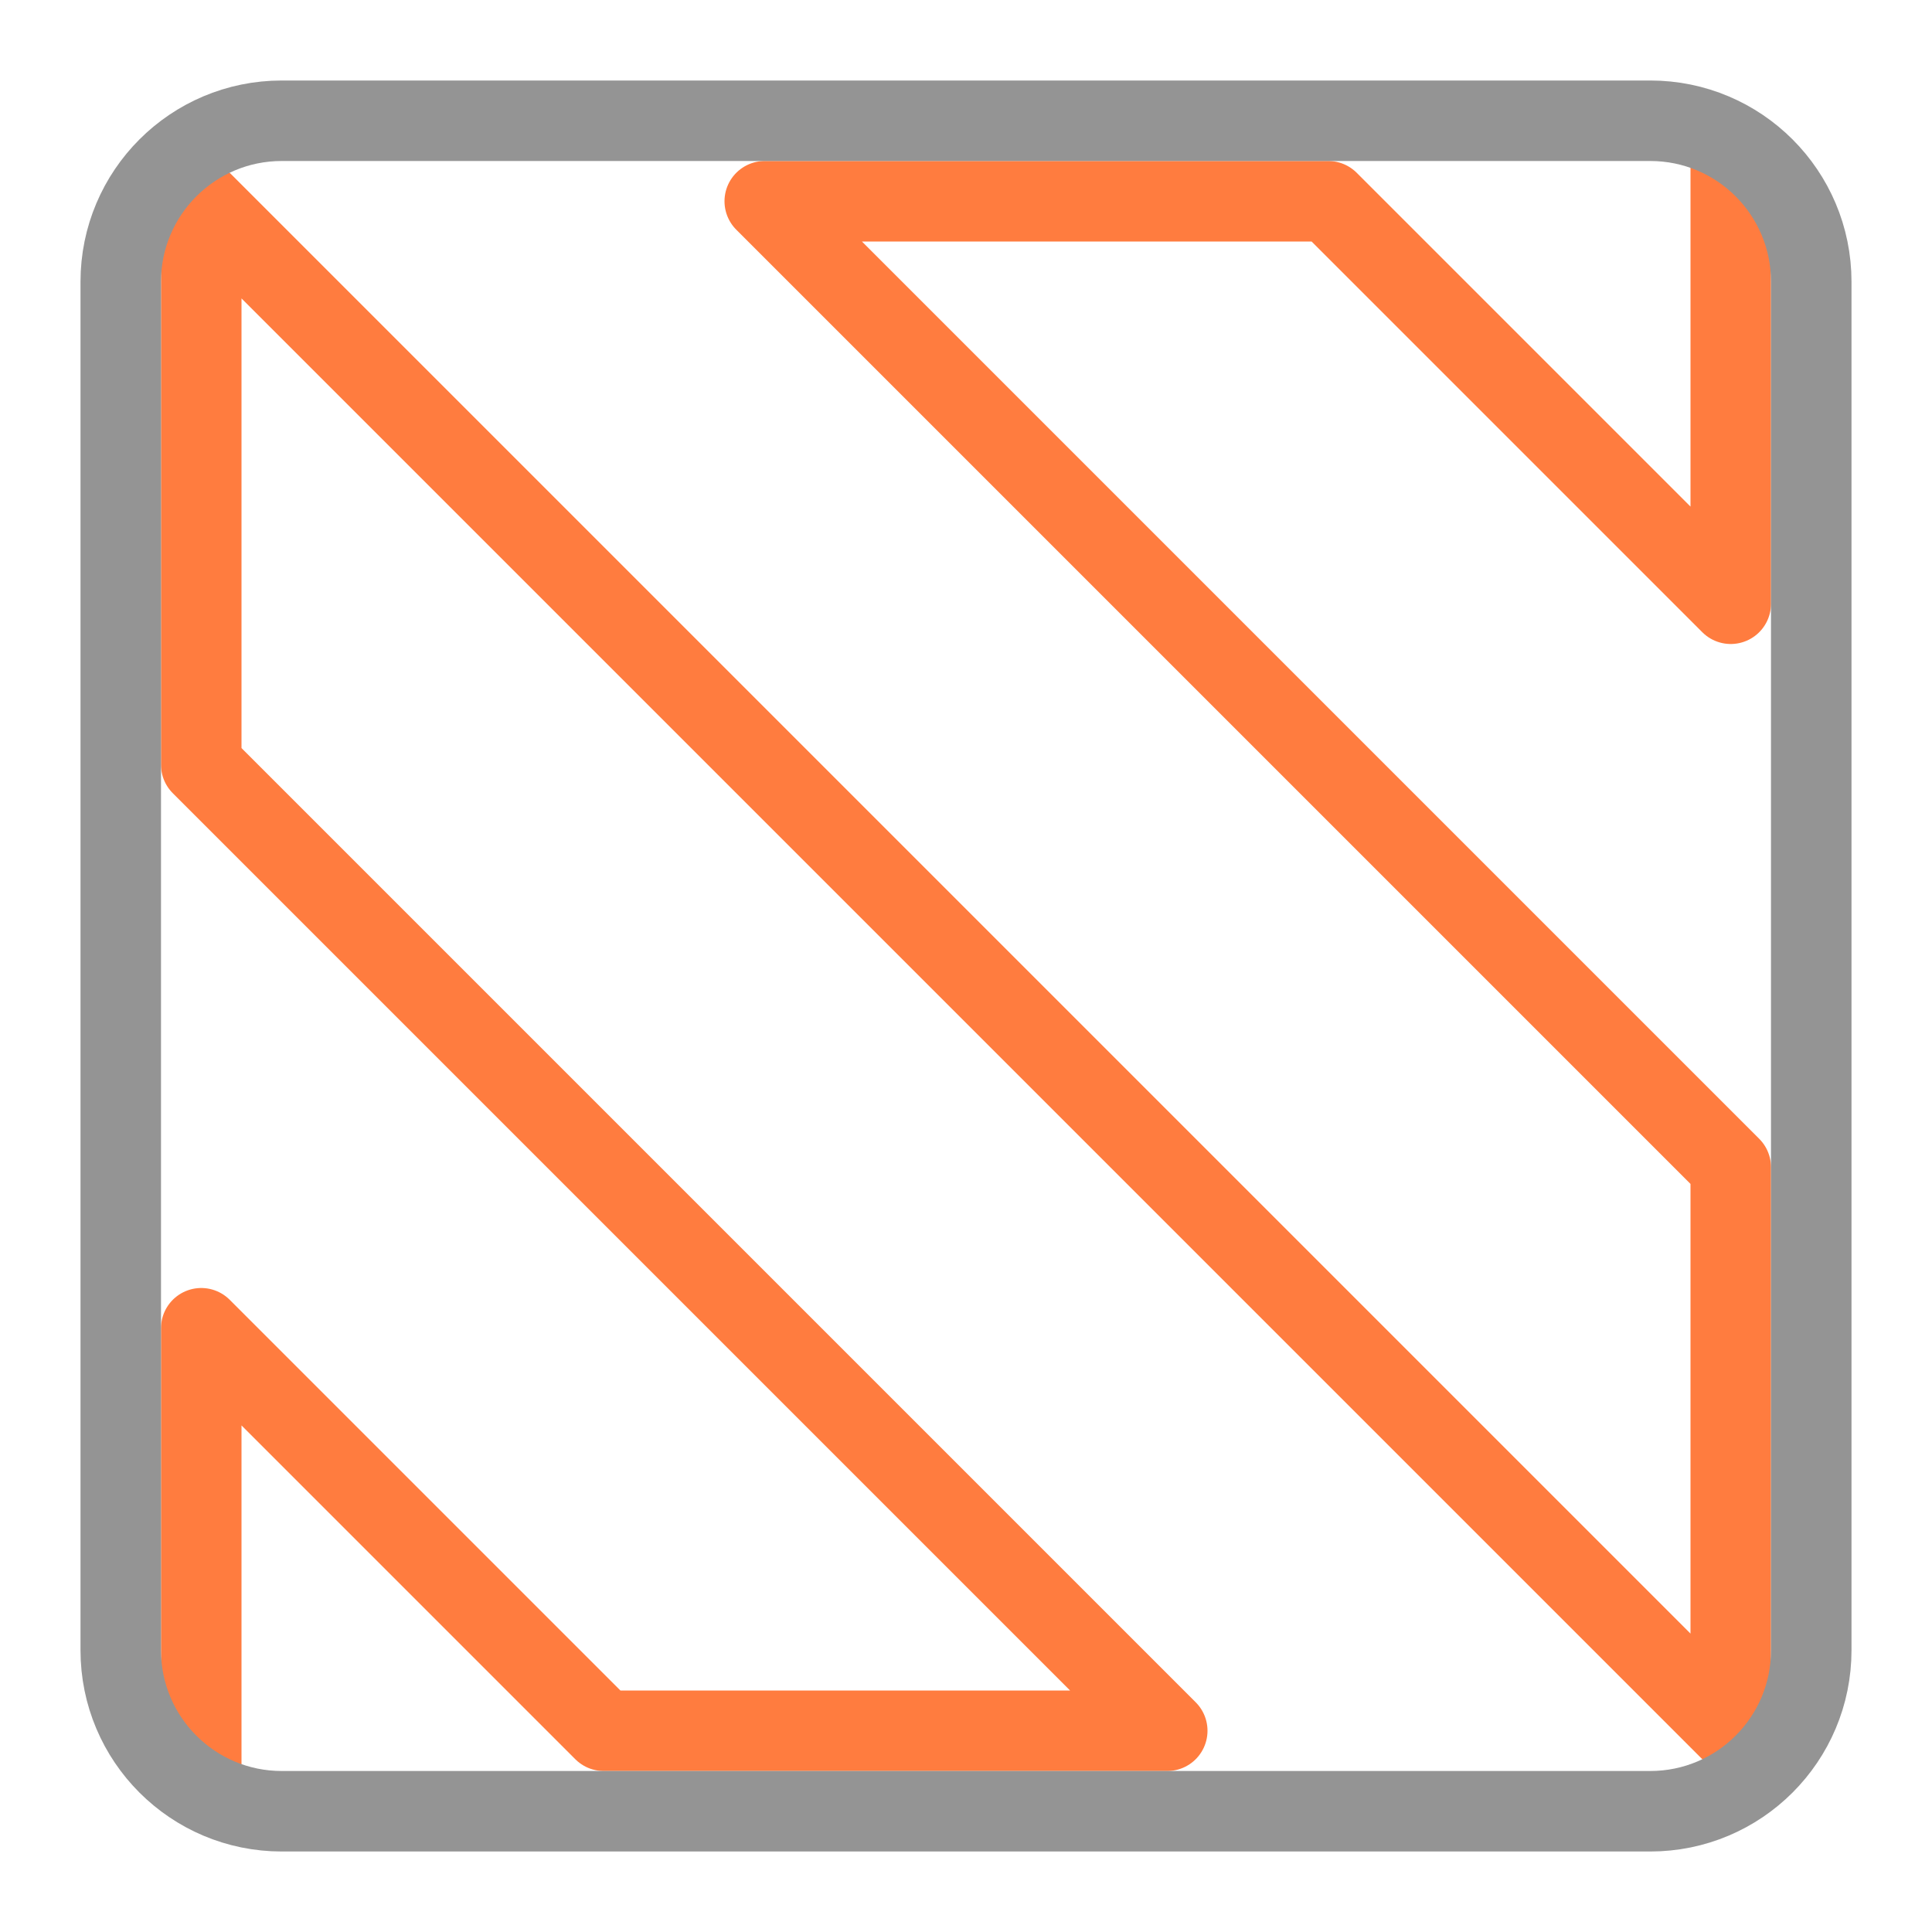
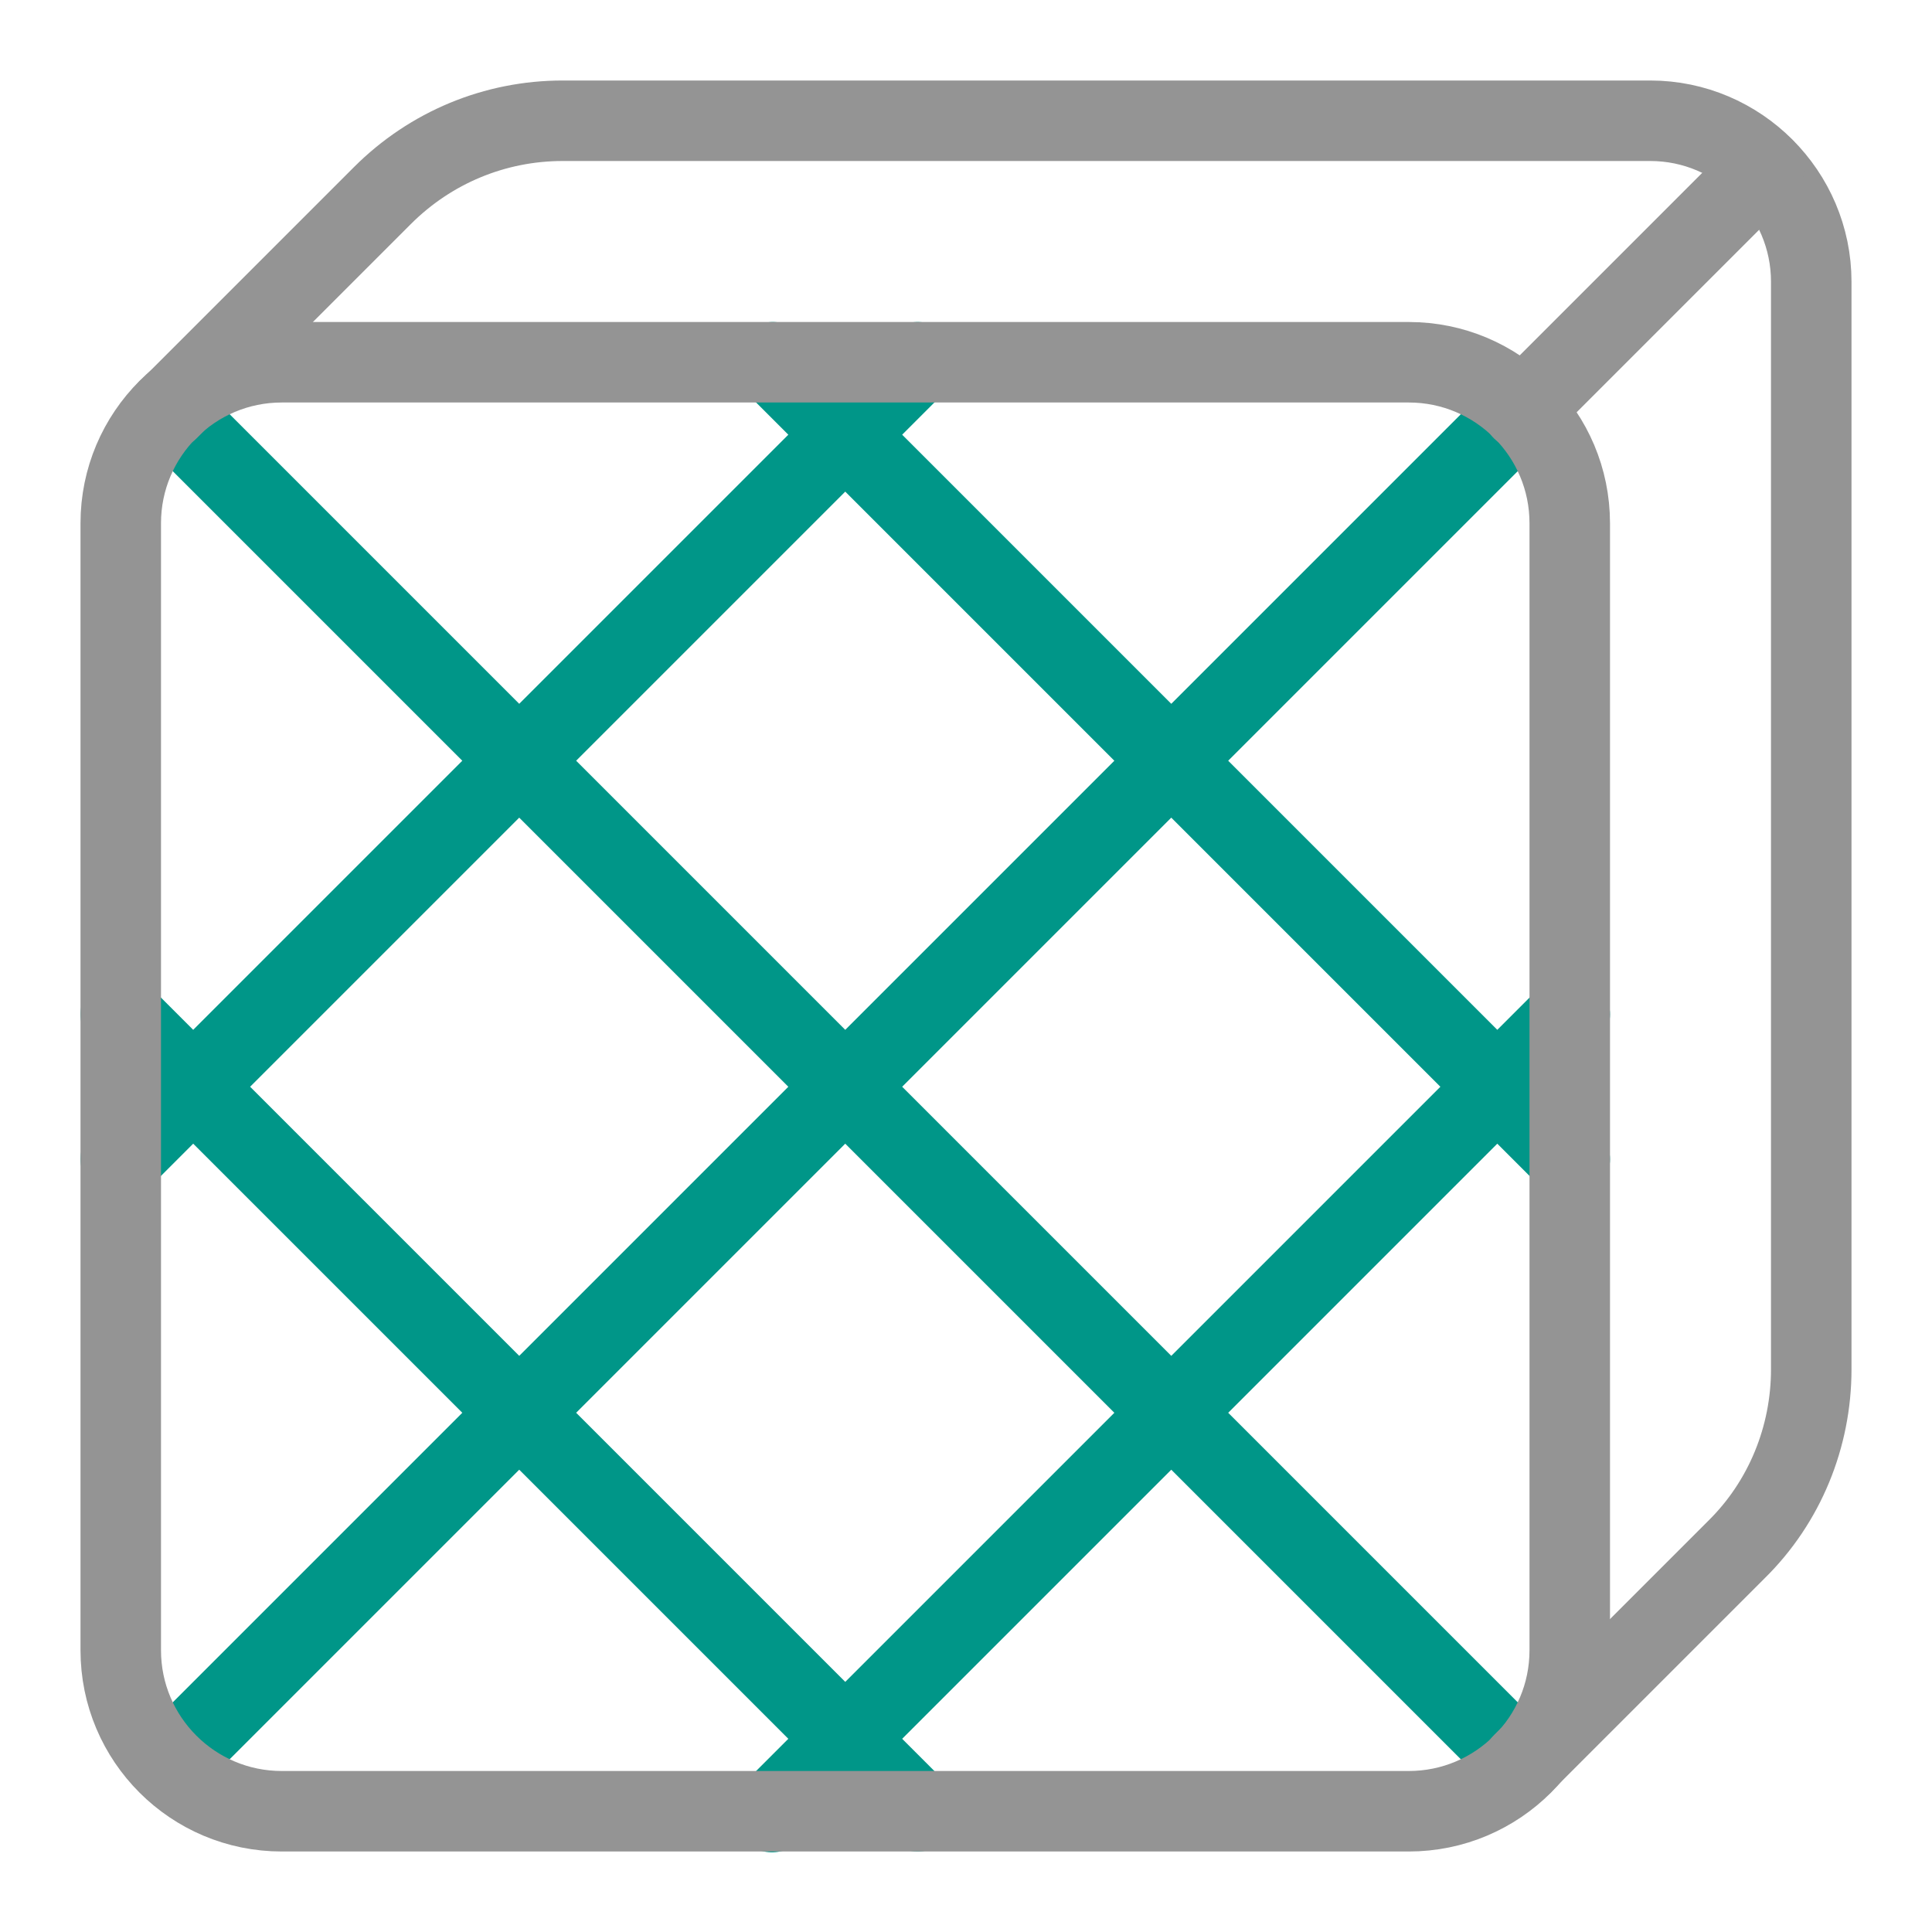
- <svg xmlns="http://www.w3.org/2000/svg" width="24" height="24" viewBox="0 0 24 24" fill="none">
-   <path d="M21.5 2.5V7.5L16.5 2.5H9.5L21.5 14.5V21.5L2.5 2.5V9.5L14.5 21.5H7.5L2.5 16.5V21.5" stroke="#FF7C3F" stroke-linecap="square" stroke-linejoin="round" />
-   <path d="M20.5 1.5H3.5C2.395 1.5 1.5 2.395 1.5 3.5V20.5C1.5 21.605 2.395 22.5 3.5 22.5H20.5C21.605 22.5 22.5 21.605 22.5 20.5V3.5C22.5 2.395 21.605 1.5 20.5 1.5Z" stroke="#949494" stroke-linecap="round" stroke-linejoin="round" />
+ <svg xmlns="http://www.w3.org/2000/svg" id="a" width="24" height="24" viewBox="0 0 24 24">
+   <path d="M19.5,12.6l-9.91,9.91M11.4,22.5L1.5,12.6M9.6,4.5l9.9,9.9M18.91,21.91L2.09,5.09M1.5,14.4L11.4,4.5M18.91,5.09L2.47,21.53" style="fill:none; stroke:#009688; stroke-linecap:round; stroke-linejoin:round;" />
+   <rect x="1.5" y="4.5" width="18" height="18" rx="2" ry="2" transform="translate(21 27) rotate(-180)" style="fill:none; stroke:#949494; stroke-linecap:round; stroke-linejoin:round;" />
+   <path d="M2.09,5.09l2.66-2.66c.6-.6,1.4-.93,2.24-.93h13.51c1.1,0,2,.9,2,2v13.51c0,.84-.33,1.65-.93,2.24l-2.66,2.66" style="fill:none; stroke:#949494; stroke-linecap:round; stroke-linejoin:round;" />
+   <line x1="18.91" y1="5.09" x2="21.91" y2="2.09" style="fill:none; stroke:#949494; stroke-linecap:round; stroke-linejoin:round;" />
</svg>
